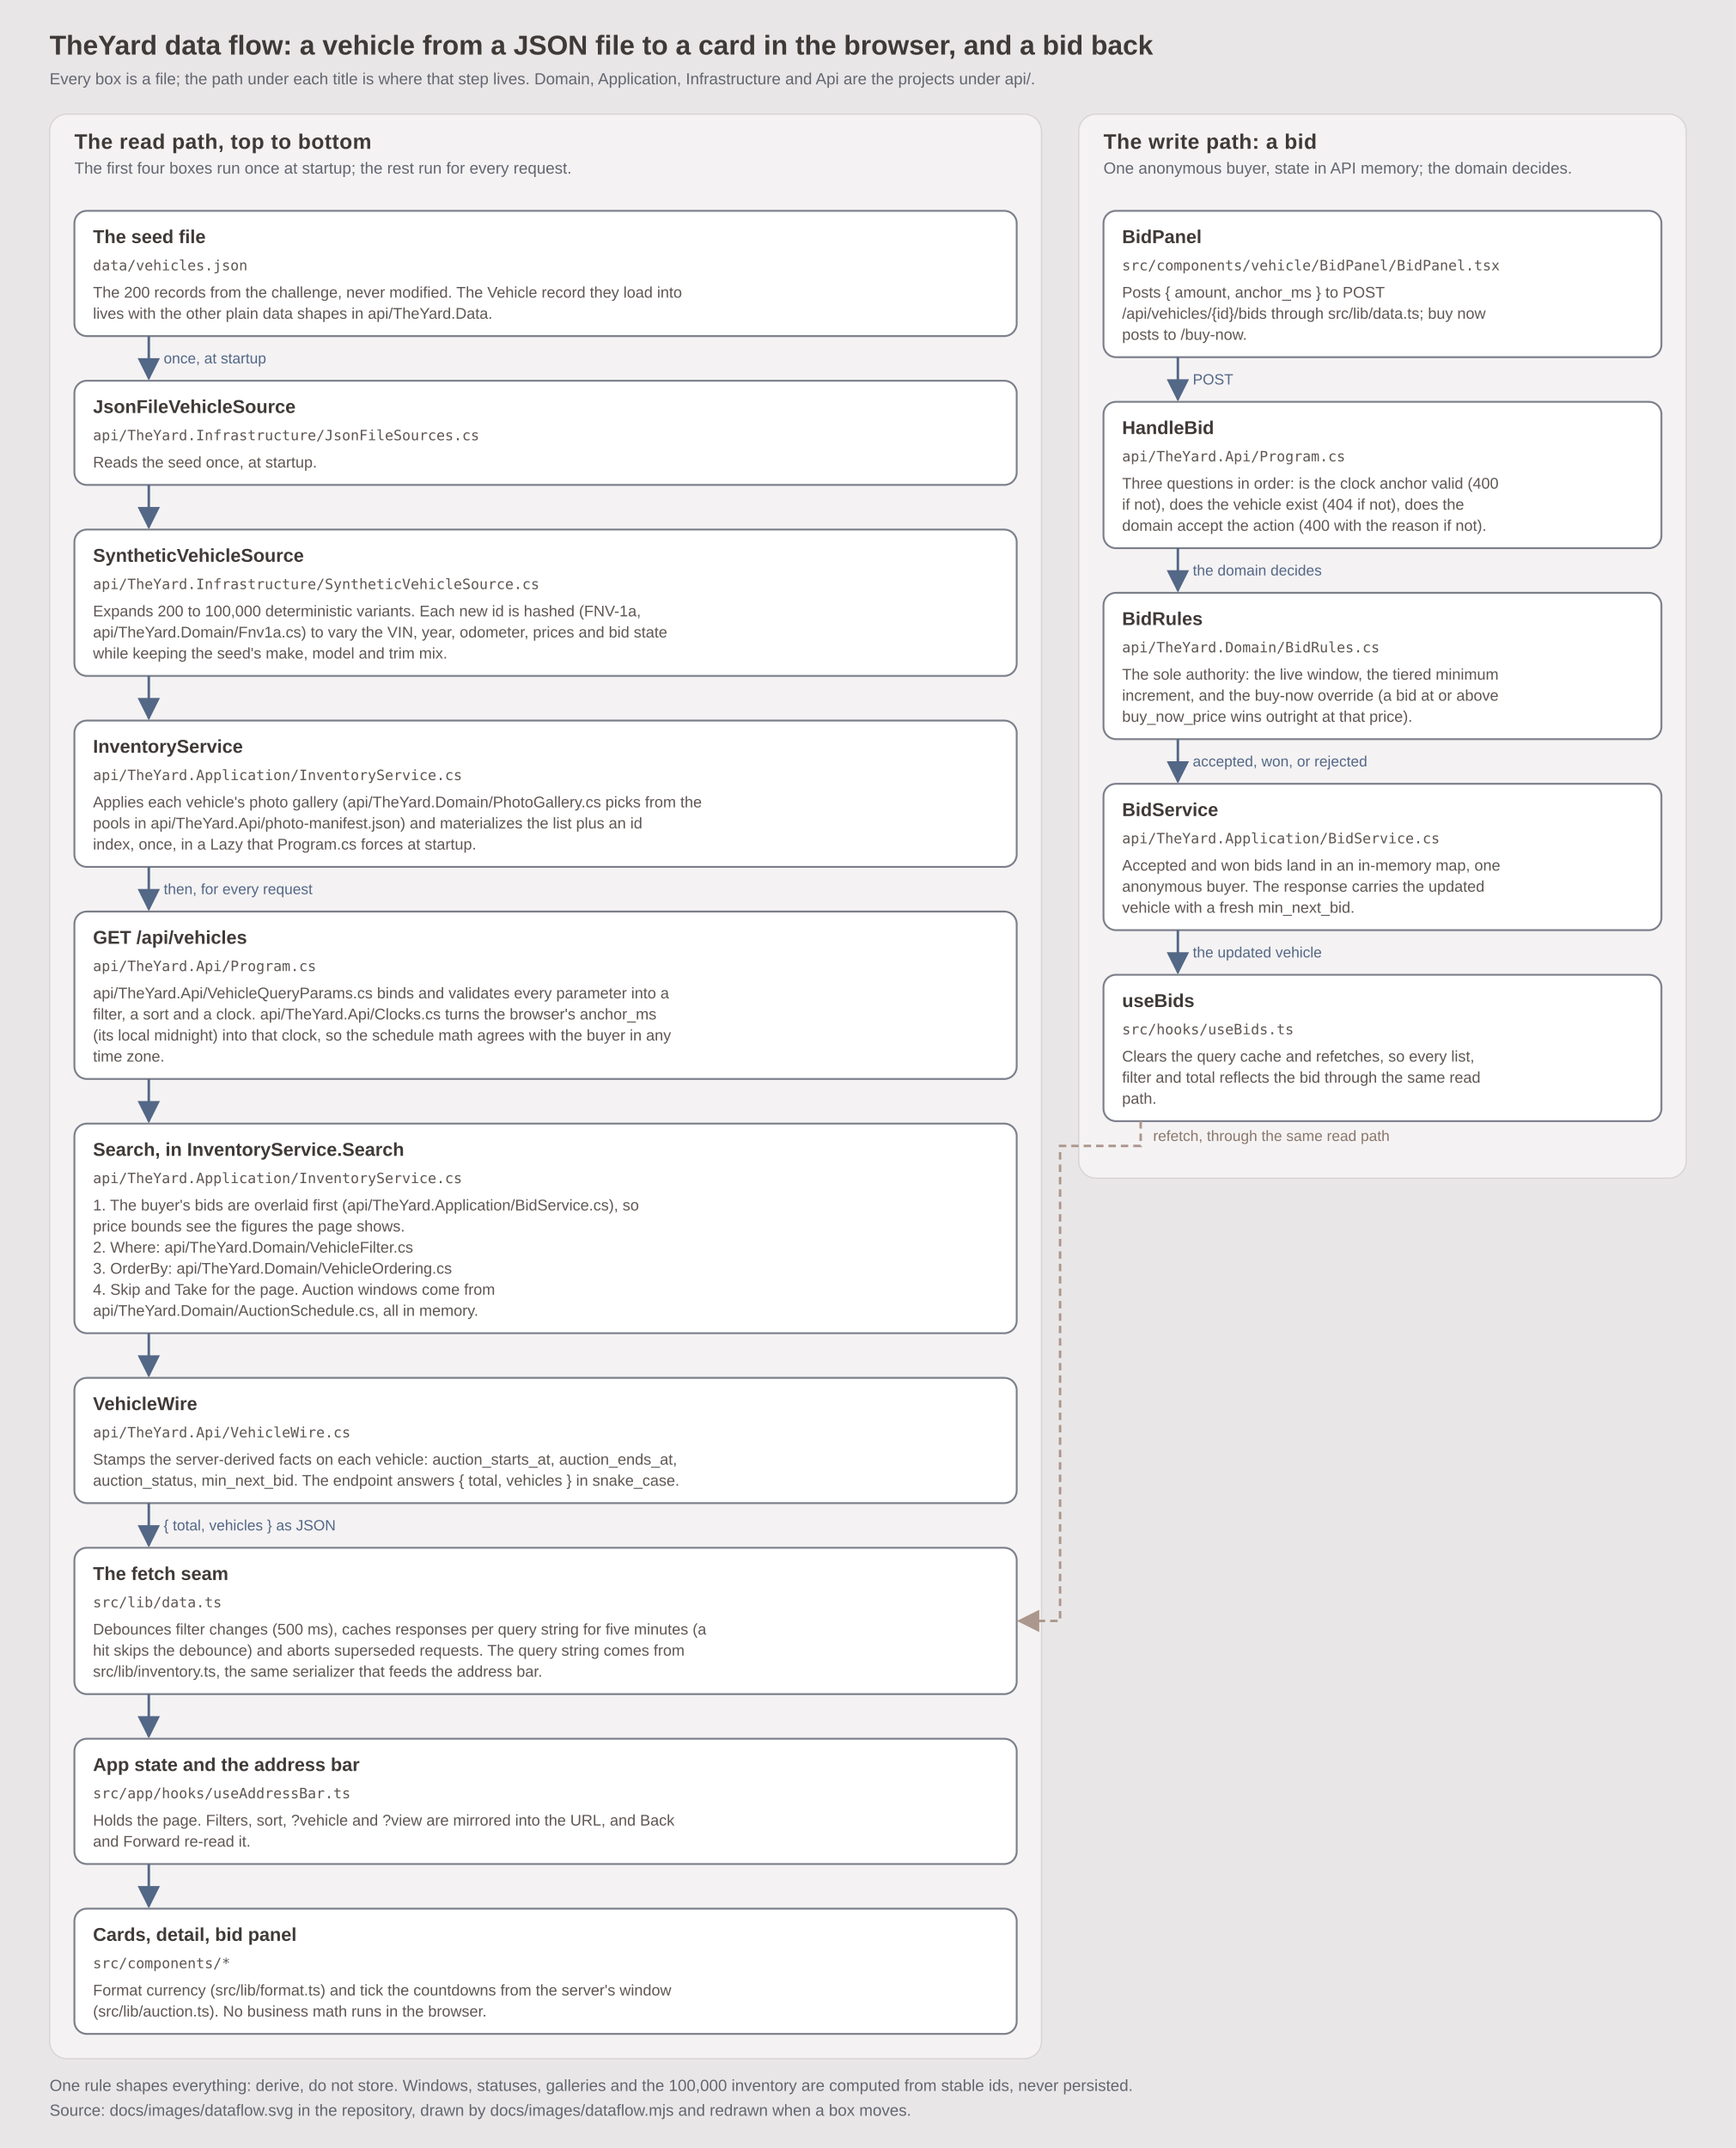
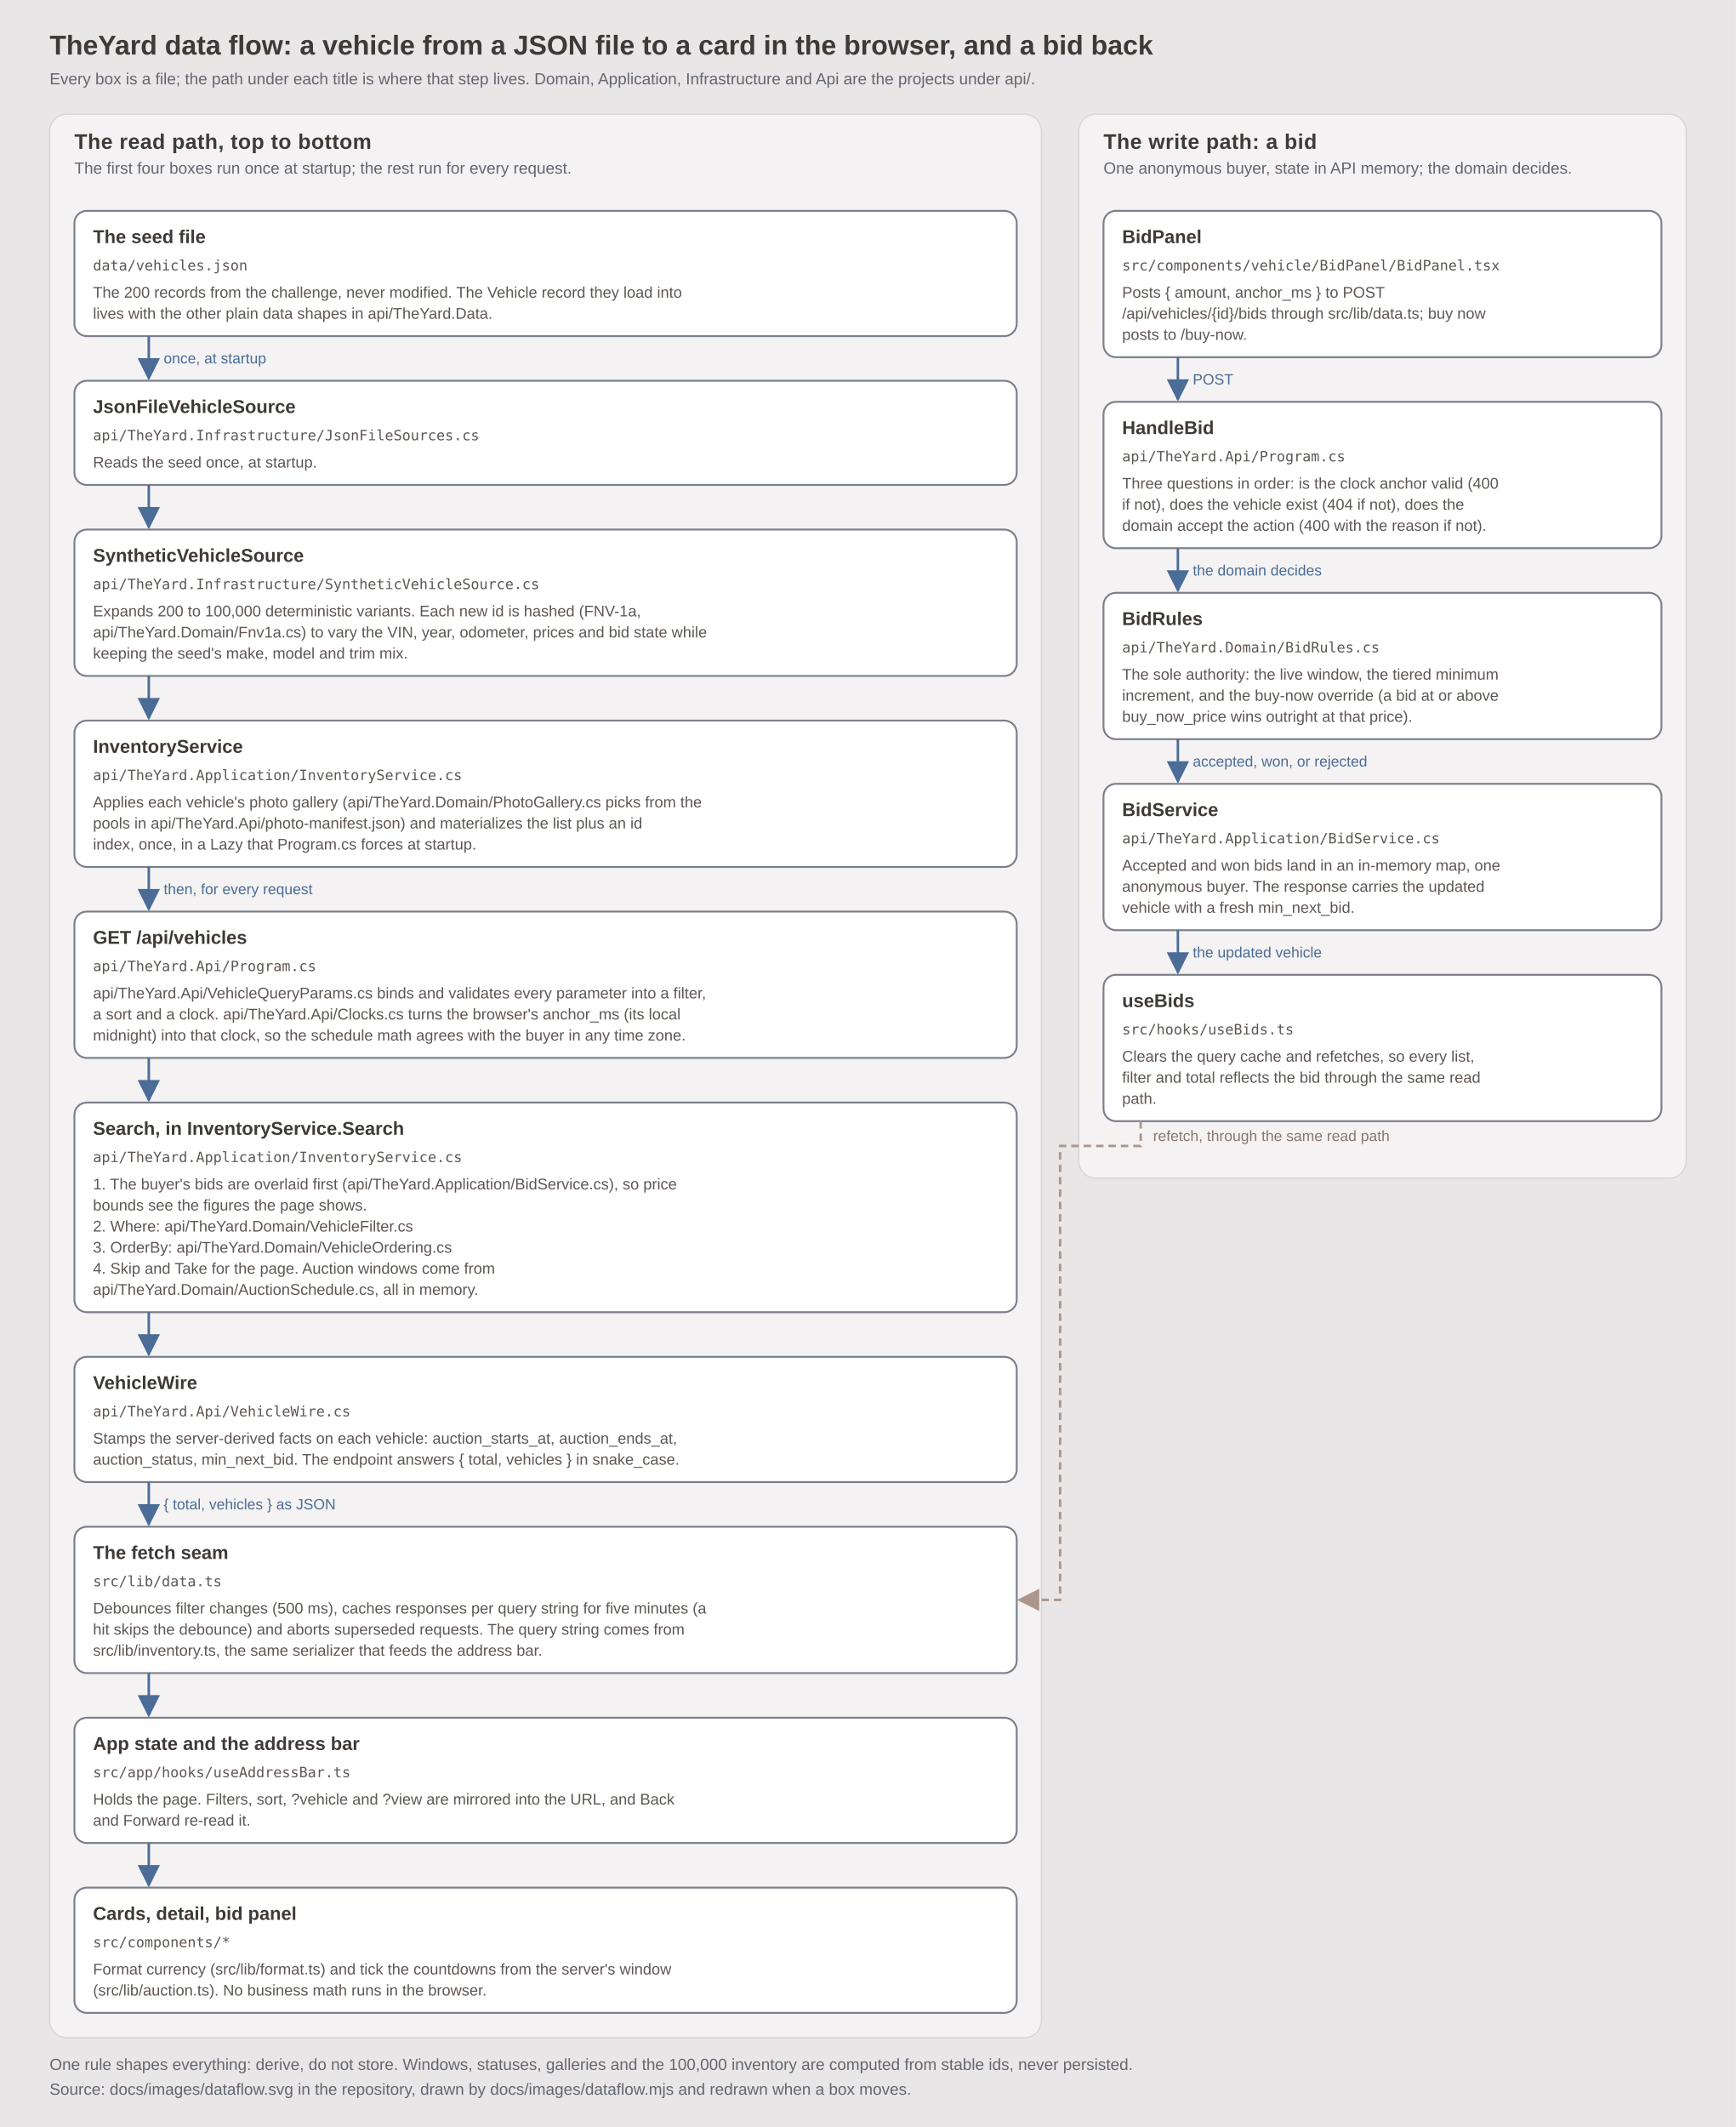
- <svg xmlns="http://www.w3.org/2000/svg" width="1400" height="1732" viewBox="0 0 1400 1732" font-family="'IBM Plex Sans', 'Segoe UI', system-ui, Arial, sans-serif" font-size="14">
+ <svg xmlns="http://www.w3.org/2000/svg" width="1400" height="1715" viewBox="0 0 1400 1715" font-family="'IBM Plex Sans', 'Segoe UI', system-ui, Arial, sans-serif" font-size="14">
  <defs>
    <marker id="arrow" viewBox="0 0 10 10" refX="9" refY="5" markerWidth="9" markerHeight="9" orient="auto-start-reverse">
-       <path d="M0 0 L10 5 L0 10 z" fill="#536786" />
+       <path d="M0 0 L10 5 L0 10 z" fill="#4a6c96" />
    </marker>
    <marker id="arrow-taupe" viewBox="0 0 10 10" refX="9" refY="5" markerWidth="9" markerHeight="9" orient="auto-start-reverse">
      <path d="M0 0 L10 5 L0 10 z" fill="#ab978c" />
    </marker>
    <style>
      .box { fill: #ffffff; stroke: #7b7f8a; stroke-width: 1.5; rx: 10; }
      .lane { fill: #f4f2f3; stroke: #d8d3d4; stroke-width: 1; rx: 14; }
      .title { fill: #3f3a37; font-size: 15px; font-weight: 600; }
      .lane-title { fill: #3f3a37; font-size: 17px; font-weight: 700; letter-spacing: 0.02em; }
      .lane-sub { fill: #62666f; font-size: 13px; }
      .body { fill: #5e5653; font-size: 12.5px; }
      .mono { fill: #5e5653; font-family: ui-monospace, 'Cascadia Mono', Consolas, monospace; font-size: 11.5px; }
-       .flow { stroke: #536786; stroke-width: 2; fill: none; marker-end: url(#arrow); }
-       .flow-label { fill: #536786; font-size: 12px; font-weight: 500; }
+       .flow { stroke: #4a6c96; stroke-width: 2; fill: none; marker-end: url(#arrow); }
+       .flow-label { fill: #4a6c96; font-size: 12px; font-weight: 500; }
      .loop { stroke: #ab978c; stroke-width: 2; fill: none; stroke-dasharray: 6 4; marker-end: url(#arrow-taupe); }
      .loop-label { fill: #8a766b; font-size: 12px; font-weight: 500; }
      .heading { fill: #3f3a37; font-size: 22px; font-weight: 700; }
      .caption { fill: #62666f; font-size: 13px; }
    </style>
  </defs>
-   <rect width="1400" height="1732" fill="#e9e6e7" />
+   <rect width="1400" height="1715" fill="#e9e6e7" />
  <text x="40" y="44" class="heading">TheYard data flow: a vehicle from a JSON file to a card in the browser, and a bid back</text>
  <text x="40" y="68" class="caption">Every box is a file; the path under each title is where that step lives. Domain, Application, Infrastructure and Api are the projects under api/.</text>
-   <rect x="40" y="92" width="800" height="1568" class="lane" />
+   <rect x="40" y="92" width="800" height="1551" class="lane" />
  <text x="60" y="120" class="lane-title">The read path, top to bottom</text>
  <text x="60" y="140" class="lane-sub">The first four boxes run once at startup; the rest run for every request.</text>
  <rect x="870" y="92" width="490" height="858" class="lane" />
  <text x="890" y="120" class="lane-title">The write path: a bid</text>
  <text x="890" y="140" class="lane-sub">One anonymous buyer, state in API memory; the domain decides.</text>
  <rect x="60" y="170" width="760" height="101" class="box" />
  <text x="75" y="196" class="title">The seed file</text>
  <text x="75" y="218" class="mono">data/vehicles.json</text>
  <text x="75" y="240" class="body">The 200 records from the challenge, never modified. The Vehicle record they load into</text>
  <text x="75" y="257" class="body">lives with the other plain data shapes in api/TheYard.Data.</text>
  <path d="M120 271 L120 305" class="flow" />
  <text x="132" y="293" class="flow-label">once, at startup</text>
  <rect x="60" y="307" width="760" height="84" class="box" />
  <text x="75" y="333" class="title">JsonFileVehicleSource</text>
  <text x="75" y="355" class="mono">api/TheYard.Infrastructure/JsonFileSources.cs</text>
  <text x="75" y="377" class="body">Reads the seed once, at startup.</text>
  <path d="M120 391 L120 425" class="flow" />
  <rect x="60" y="427" width="760" height="118" class="box" />
  <text x="75" y="453" class="title">SyntheticVehicleSource</text>
  <text x="75" y="475" class="mono">api/TheYard.Infrastructure/SyntheticVehicleSource.cs</text>
  <text x="75" y="497" class="body">Expands 200 to 100,000 deterministic variants. Each new id is hashed (FNV-1a,</text>
-   <text x="75" y="514" class="body">api/TheYard.Domain/Fnv1a.cs) to vary the VIN, year, odometer, prices and bid state</text>
-   <text x="75" y="531" class="body">while keeping the seed's make, model and trim mix.</text>
+   <text x="75" y="514" class="body">api/TheYard.Domain/Fnv1a.cs) to vary the VIN, year, odometer, prices and bid state while</text>
+   <text x="75" y="531" class="body">keeping the seed's make, model and trim mix.</text>
  <path d="M120 545 L120 579" class="flow" />
  <rect x="60" y="581" width="760" height="118" class="box" />
  <text x="75" y="607" class="title">InventoryService</text>
  <text x="75" y="629" class="mono">api/TheYard.Application/InventoryService.cs</text>
  <text x="75" y="651" class="body">Applies each vehicle's photo gallery (api/TheYard.Domain/PhotoGallery.cs picks from the</text>
  <text x="75" y="668" class="body">pools in api/TheYard.Api/photo-manifest.json) and materializes the list plus an id</text>
  <text x="75" y="685" class="body">index, once, in a Lazy that Program.cs forces at startup.</text>
  <path d="M120 699 L120 733" class="flow" />
  <text x="132" y="721" class="flow-label">then, for every request</text>
-   <rect x="60" y="735" width="760" height="135" class="box" />
+   <rect x="60" y="735" width="760" height="118" class="box" />
  <text x="75" y="761" class="title">GET /api/vehicles</text>
  <text x="75" y="783" class="mono">api/TheYard.Api/Program.cs</text>
-   <text x="75" y="805" class="body">api/TheYard.Api/VehicleQueryParams.cs binds and validates every parameter into a</text>
-   <text x="75" y="822" class="body">filter, a sort and a clock. api/TheYard.Api/Clocks.cs turns the browser's anchor_ms</text>
-   <text x="75" y="839" class="body">(its local midnight) into that clock, so the schedule math agrees with the buyer in any</text>
-   <text x="75" y="856" class="body">time zone.</text>
-   <path d="M120 870 L120 904" class="flow" />
-   <rect x="60" y="906" width="760" height="169" class="box" />
-   <text x="75" y="932" class="title">Search, in InventoryService.Search</text>
-   <text x="75" y="954" class="mono">api/TheYard.Application/InventoryService.cs</text>
-   <text x="75" y="976" class="body">1. The buyer's bids are overlaid first (api/TheYard.Application/BidService.cs), so</text>
-   <text x="75" y="993" class="body">price bounds see the figures the page shows.</text>
-   <text x="75" y="1010" class="body">2. Where: api/TheYard.Domain/VehicleFilter.cs</text>
-   <text x="75" y="1027" class="body">3. OrderBy: api/TheYard.Domain/VehicleOrdering.cs</text>
-   <text x="75" y="1044" class="body">4. Skip and Take for the page. Auction windows come from</text>
-   <text x="75" y="1061" class="body">api/TheYard.Domain/AuctionSchedule.cs, all in memory.</text>
-   <path d="M120 1075 L120 1109" class="flow" />
-   <rect x="60" y="1111" width="760" height="101" class="box" />
-   <text x="75" y="1137" class="title">VehicleWire</text>
-   <text x="75" y="1159" class="mono">api/TheYard.Api/VehicleWire.cs</text>
-   <text x="75" y="1181" class="body">Stamps the server-derived facts on each vehicle: auction_starts_at, auction_ends_at,</text>
-   <text x="75" y="1198" class="body">auction_status, min_next_bid. The endpoint answers { total, vehicles } in snake_case.</text>
-   <path d="M120 1212 L120 1246" class="flow" />
-   <text x="132" y="1234" class="flow-label">{ total, vehicles } as JSON</text>
-   <rect x="60" y="1248" width="760" height="118" class="box" />
-   <text x="75" y="1274" class="title">The fetch seam</text>
-   <text x="75" y="1296" class="mono">src/lib/data.ts</text>
-   <text x="75" y="1318" class="body">Debounces filter changes (500 ms), caches responses per query string for five minutes (a</text>
-   <text x="75" y="1335" class="body">hit skips the debounce) and aborts superseded requests. The query string comes from</text>
-   <text x="75" y="1352" class="body">src/lib/inventory.ts, the same serializer that feeds the address bar.</text>
-   <path d="M120 1366 L120 1400" class="flow" />
-   <rect x="60" y="1402" width="760" height="101" class="box" />
-   <text x="75" y="1428" class="title">App state and the address bar</text>
-   <text x="75" y="1450" class="mono">src/app/hooks/useAddressBar.ts</text>
-   <text x="75" y="1472" class="body">Holds the page. Filters, sort, ?vehicle and ?view are mirrored into the URL, and Back</text>
-   <text x="75" y="1489" class="body">and Forward re-read it.</text>
-   <path d="M120 1503 L120 1537" class="flow" />
-   <rect x="60" y="1539" width="760" height="101" class="box" />
-   <text x="75" y="1565" class="title">Cards, detail, bid panel</text>
-   <text x="75" y="1587" class="mono">src/components/*</text>
-   <text x="75" y="1609" class="body">Format currency (src/lib/format.ts) and tick the countdowns from the server's window</text>
-   <text x="75" y="1626" class="body">(src/lib/auction.ts). No business math runs in the browser.</text>
+   <text x="75" y="805" class="body">api/TheYard.Api/VehicleQueryParams.cs binds and validates every parameter into a filter,</text>
+   <text x="75" y="822" class="body">a sort and a clock. api/TheYard.Api/Clocks.cs turns the browser's anchor_ms (its local</text>
+   <text x="75" y="839" class="body">midnight) into that clock, so the schedule math agrees with the buyer in any time zone.</text>
+   <path d="M120 853 L120 887" class="flow" />
+   <rect x="60" y="889" width="760" height="169" class="box" />
+   <text x="75" y="915" class="title">Search, in InventoryService.Search</text>
+   <text x="75" y="937" class="mono">api/TheYard.Application/InventoryService.cs</text>
+   <text x="75" y="959" class="body">1. The buyer's bids are overlaid first (api/TheYard.Application/BidService.cs), so price</text>
+   <text x="75" y="976" class="body">bounds see the figures the page shows.</text>
+   <text x="75" y="993" class="body">2. Where: api/TheYard.Domain/VehicleFilter.cs</text>
+   <text x="75" y="1010" class="body">3. OrderBy: api/TheYard.Domain/VehicleOrdering.cs</text>
+   <text x="75" y="1027" class="body">4. Skip and Take for the page. Auction windows come from</text>
+   <text x="75" y="1044" class="body">api/TheYard.Domain/AuctionSchedule.cs, all in memory.</text>
+   <path d="M120 1058 L120 1092" class="flow" />
+   <rect x="60" y="1094" width="760" height="101" class="box" />
+   <text x="75" y="1120" class="title">VehicleWire</text>
+   <text x="75" y="1142" class="mono">api/TheYard.Api/VehicleWire.cs</text>
+   <text x="75" y="1164" class="body">Stamps the server-derived facts on each vehicle: auction_starts_at, auction_ends_at,</text>
+   <text x="75" y="1181" class="body">auction_status, min_next_bid. The endpoint answers { total, vehicles } in snake_case.</text>
+   <path d="M120 1195 L120 1229" class="flow" />
+   <text x="132" y="1217" class="flow-label">{ total, vehicles } as JSON</text>
+   <rect x="60" y="1231" width="760" height="118" class="box" />
+   <text x="75" y="1257" class="title">The fetch seam</text>
+   <text x="75" y="1279" class="mono">src/lib/data.ts</text>
+   <text x="75" y="1301" class="body">Debounces filter changes (500 ms), caches responses per query string for five minutes (a</text>
+   <text x="75" y="1318" class="body">hit skips the debounce) and aborts superseded requests. The query string comes from</text>
+   <text x="75" y="1335" class="body">src/lib/inventory.ts, the same serializer that feeds the address bar.</text>
+   <path d="M120 1349 L120 1383" class="flow" />
+   <rect x="60" y="1385" width="760" height="101" class="box" />
+   <text x="75" y="1411" class="title">App state and the address bar</text>
+   <text x="75" y="1433" class="mono">src/app/hooks/useAddressBar.ts</text>
+   <text x="75" y="1455" class="body">Holds the page. Filters, sort, ?vehicle and ?view are mirrored into the URL, and Back</text>
+   <text x="75" y="1472" class="body">and Forward re-read it.</text>
+   <path d="M120 1486 L120 1520" class="flow" />
+   <rect x="60" y="1522" width="760" height="101" class="box" />
+   <text x="75" y="1548" class="title">Cards, detail, bid panel</text>
+   <text x="75" y="1570" class="mono">src/components/*</text>
+   <text x="75" y="1592" class="body">Format currency (src/lib/format.ts) and tick the countdowns from the server's window</text>
+   <text x="75" y="1609" class="body">(src/lib/auction.ts). No business math runs in the browser.</text>
  <rect x="890" y="170" width="450" height="118" class="box" />
  <text x="905" y="196" class="title">BidPanel</text>
  <text x="905" y="218" class="mono">src/components/vehicle/BidPanel/BidPanel.tsx</text>
  <text x="905" y="240" class="body">Posts { amount, anchor_ms } to POST</text>
  <text x="905" y="257" class="body">/api/vehicles/{id}/bids through src/lib/data.ts; buy now</text>
  <text x="905" y="274" class="body">posts to /buy-now.</text>
  <path d="M950 288 L950 322" class="flow" />
  <text x="962" y="310" class="flow-label">POST</text>
  <rect x="890" y="324" width="450" height="118" class="box" />
  <text x="905" y="350" class="title">HandleBid</text>
  <text x="905" y="372" class="mono">api/TheYard.Api/Program.cs</text>
  <text x="905" y="394" class="body">Three questions in order: is the clock anchor valid (400</text>
  <text x="905" y="411" class="body">if not), does the vehicle exist (404 if not), does the</text>
  <text x="905" y="428" class="body">domain accept the action (400 with the reason if not).</text>
  <path d="M950 442 L950 476" class="flow" />
  <text x="962" y="464" class="flow-label">the domain decides</text>
  <rect x="890" y="478" width="450" height="118" class="box" />
  <text x="905" y="504" class="title">BidRules</text>
  <text x="905" y="526" class="mono">api/TheYard.Domain/BidRules.cs</text>
  <text x="905" y="548" class="body">The sole authority: the live window, the tiered minimum</text>
  <text x="905" y="565" class="body">increment, and the buy-now override (a bid at or above</text>
  <text x="905" y="582" class="body">buy_now_price wins outright at that price).</text>
  <path d="M950 596 L950 630" class="flow" />
  <text x="962" y="618" class="flow-label">accepted, won, or rejected</text>
  <rect x="890" y="632" width="450" height="118" class="box" />
  <text x="905" y="658" class="title">BidService</text>
  <text x="905" y="680" class="mono">api/TheYard.Application/BidService.cs</text>
  <text x="905" y="702" class="body">Accepted and won bids land in an in-memory map, one</text>
  <text x="905" y="719" class="body">anonymous buyer. The response carries the updated</text>
  <text x="905" y="736" class="body">vehicle with a fresh min_next_bid.</text>
  <path d="M950 750 L950 784" class="flow" />
  <text x="962" y="772" class="flow-label">the updated vehicle</text>
  <rect x="890" y="786" width="450" height="118" class="box" />
  <text x="905" y="812" class="title">useBids</text>
  <text x="905" y="834" class="mono">src/hooks/useBids.ts</text>
  <text x="905" y="856" class="body">Clears the query cache and refetches, so every list,</text>
  <text x="905" y="873" class="body">filter and total reflects the bid through the same read</text>
  <text x="905" y="890" class="body">path.</text>
-   <path d="M920 904 L920 924 L855 924 L855 1307 L822 1307" class="loop" />
+   <path d="M920 904 L920 924 L855 924 L855 1290 L822 1290" class="loop" />
  <text x="930" y="920" class="loop-label">refetch, through the same read path</text>
-   <text x="40" y="1686" class="caption">One rule shapes everything: derive, do not store. Windows, statuses, galleries and the 100,000 inventory are computed from stable ids, never persisted.</text>
-   <text x="40" y="1706" class="caption">Source: docs/images/dataflow.svg in the repository, drawn by docs/images/dataflow.mjs and redrawn when a box moves.</text>
+   <text x="40" y="1669" class="caption">One rule shapes everything: derive, do not store. Windows, statuses, galleries and the 100,000 inventory are computed from stable ids, never persisted.</text>
+   <text x="40" y="1689" class="caption">Source: docs/images/dataflow.svg in the repository, drawn by docs/images/dataflow.mjs and redrawn when a box moves.</text>
</svg>
